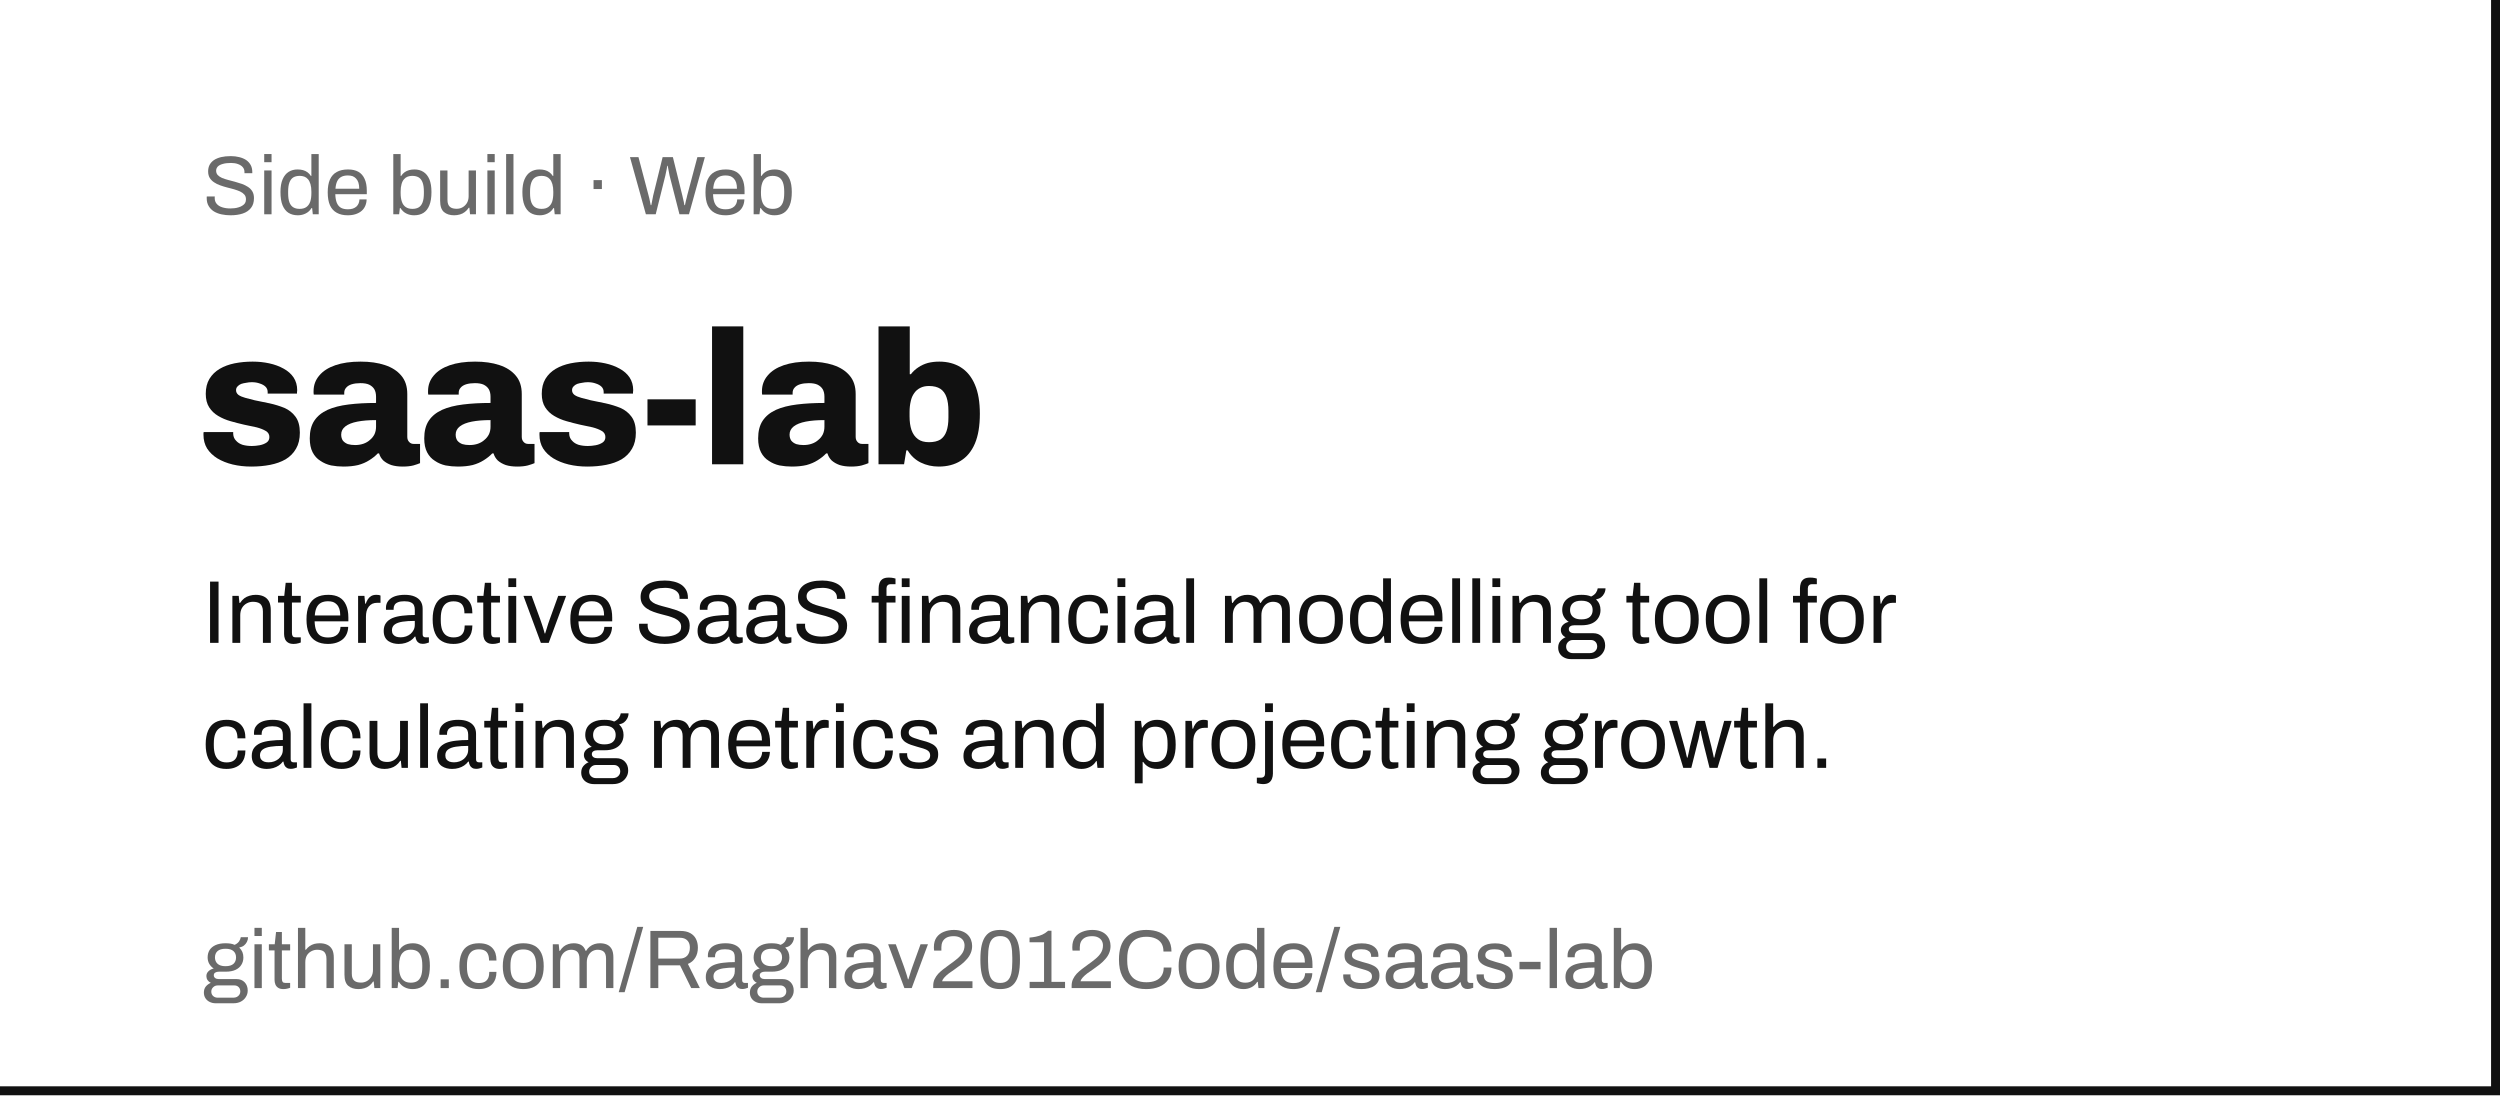
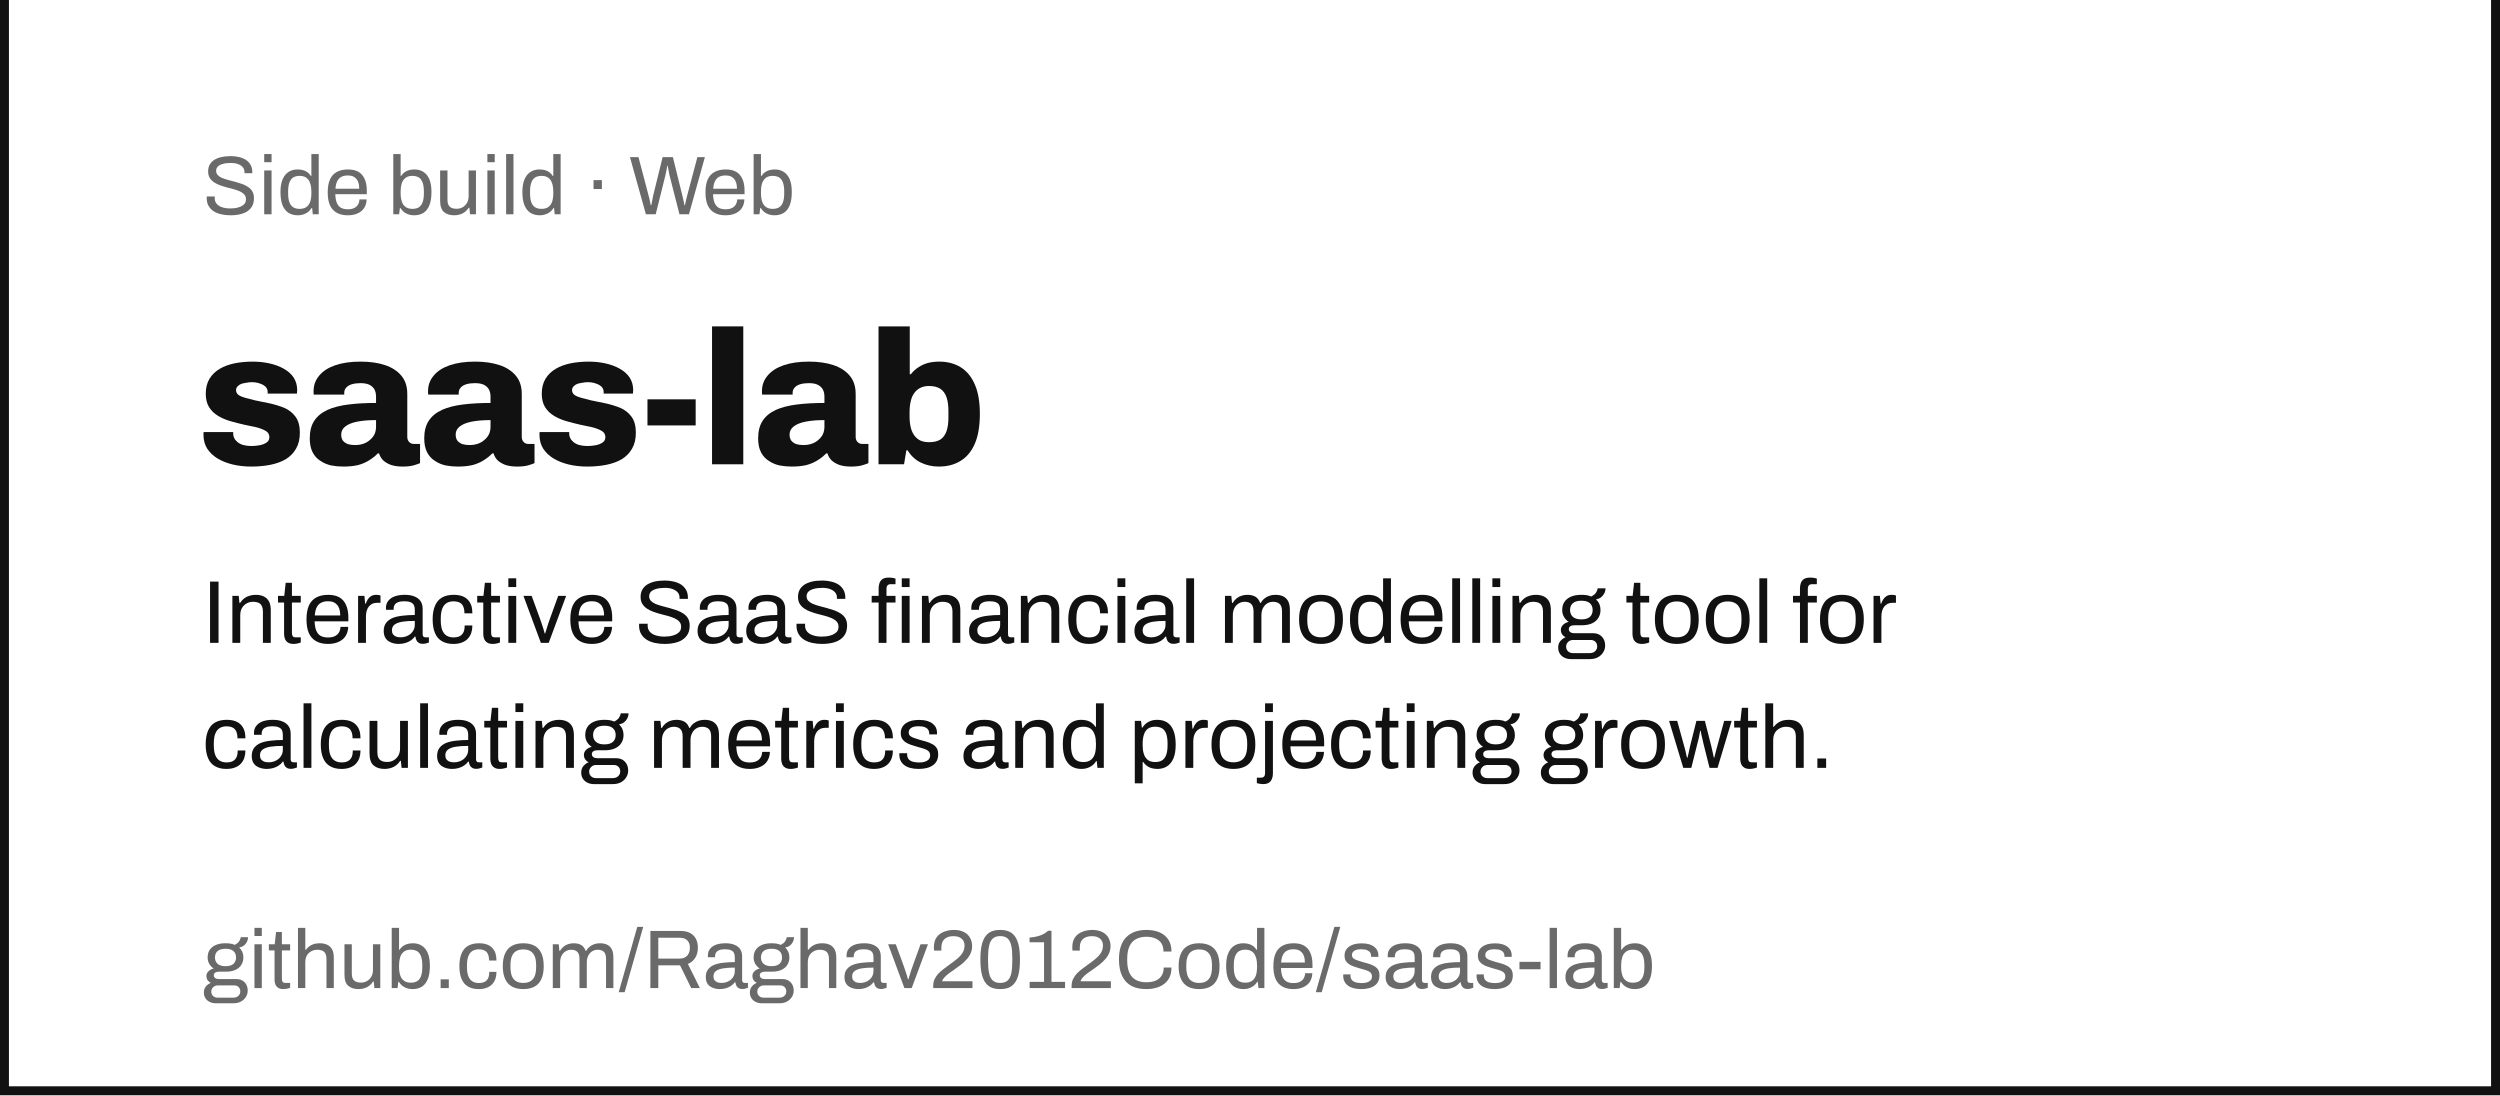
<svg xmlns="http://www.w3.org/2000/svg" viewBox="0 0 420 184" width="420" height="184" role="img" aria-label="saas-lab. Interactive SaaS financial modelling tool for calculating metrics and projecting growth. Web. github.com/Raghav2012Code/saas-lab">
  <defs>
    <path id="g0" d="m338-12q-56 0-108 11q-51 11-91 35q-40 25-63 64q-24 39-24 96q0 5 0 10q1 5 1 10h96q0-3-1-10q0-6 0-11q0-40 24-68q24-28 66-41q43-14 97-14q24 0 51 3q26 3 50 11q25 7 44 20q20 12 32 30q11 19 11 46q0 34-19 56q-20 23-52 38q-32 14-72 26q-41 11-84 22q-43 11-84 26q-40 14-72 36q-32 21-52 53q-19 32-19 78q0 43 17 77q18 34 52 58q35 23 86 36q51 12 117 12q54 0 101-12q46-11 82-34q35-24 55-60q20-36 20-87v-12h-94v15q0 34-21 58q-21 24-58 37q-36 13-82 13q-60 0-100-12q-40-11-60-32q-19-22-19-49q0-31 19-52q20-21 52-35q32-13 73-24q41-11 83-22q43-12 84-26q40-15 72-36q33-22 52-54q19-33 19-80q0-73-36-118q-36-46-99-67q-63-21-146-21z" />
    <path id="g1" d="m69 625v98h88v-98zm0-625v526h88v-526z" />
    <path id="g2" d="m248-12q-65 0-112 29q-46 29-72 91q-25 61-25 159q0 93 26 153q26 60 72 89q46 29 107 29q35 0 65-8q30-8 53-25q24-17 42-45h6v263h88v-723h-71l-8 75h-7q-27-44-70-65q-43-22-94-22zm21 77q50 0 81 22q31 22 46 64q14 42 14 104v16q0 54-11 91q-11 37-30 59q-19 22-44 31q-25 9-53 9q-49 0-80-19q-31-20-46-62q-15-41-15-107v-21q0-68 16-110q16-41 47-59q30-18 75-18z" />
    <path id="g3" d="m279-12q-78 0-131 30q-54 29-82 90q-27 61-27 155q0 95 27 155q28 61 82 90q54 30 135 30q74 0 124-28q50-29 75-86q26-56 26-141v-42h-378q2-63 18-103q17-41 50-60q33-18 83-18q34 0 59 8q26 9 44 25q17 16 26 38q9 22 10 48h86q-1-42-16-77q-15-36-44-61q-29-25-71-39q-42-14-96-14zm-147 319h285q0 44-10 74q-10 30-29 49q-18 19-42 28q-25 8-56 8q-46 0-78-17q-32-17-49-52q-17-35-21-90z" />
    <path id="g4" d="" />
    <path id="g5" d="m319-12q-53 0-95 22q-42 21-69 65h-7l-9-75h-70v723h88v-263h6q18 28 42 45q24 17 54 25q30 8 64 8q61 0 107-29q46-29 72-89q25-60 25-153q0-98-25-159q-25-62-71-91q-46-29-112-29zm-21 77q45 0 76 18q30 18 46 59q16 42 16 110v21q0 66-15 107q-15 42-46 62q-31 19-80 19q-28 0-53-9q-25-9-44-31q-20-22-30-59q-11-37-11-91v-16q0-62 15-104q14-42 46-64q31-22 80-22z" />
    <path id="g6" d="m232-12q-76 0-122 39q-46 39-46 136v363h88v-351q0-33 8-54q8-21 23-33q15-12 35-17q21-5 45-5q38 0 70 18q32 18 53 52q20 35 20 81v309h88v-526h-71l-8 79h-7q-21-32-48-52q-26-20-58-29q-33-10-70-10z" />
    <path id="g7" d="m69 0v723h88v-723z" />
    <path id="g8" d="m117 303v107h100v-107z" />
    <path id="g9" d="m203 0l-191 686h102l122-463q3-11 8-31q4-21 9-43q5-22 8-39h7q3 13 6 29q2 16 6 32q3 16 6 30q3 14 4 22l114 463h123l114-463q3-11 7-31q5-21 10-43q4-22 7-39h7q3 13 6 28q3 16 7 32l8 30q3 14 5 23l123 463h90l-191-686h-114l-119 466q-3 15-7 36q-4 20-8 42q-4 22-7 38h-6q-2-17-6-39q-4-22-9-43q-4-21-7-34l-116-466z" />
    <path id="ga" d="m288-12q-52 0-98 11q-45 11-80 32q-34 21-54 52q-19 31-19 72v8q0 3 1 6h155v-9q1-22 15-36q13-15 35-22q22-6 48-6q19 0 41 4q21 4 36 14q15 10 15 29q0 21-19 32q-18 11-48 19q-31 7-66 14q-35 8-70 18q-36 10-66 28q-29 17-47 45q-18 28-18 71q0 46 19 78q20 33 54 53q34 20 78 29q45 9 95 9q46 0 87-9q42-9 76-28q33-18 52-46q19-29 19-67q0-5-1-11q0-5 0-7h-154v8q0 17-11 28q-11 11-30 17q-19 7-42 7q-15 0-29-3q-15-2-27-6q-12-5-19-13q-8-8-8-20q0-15 13-25q13-9 35-15q23-6 50-13q37-8 78-16q41-9 78-24q36-16 58-46q23-31 23-84q0-50-20-84q-20-35-55-56q-35-20-81-29q-46-9-99-9z" />
    <path id="gb" d="m209-12q-33 0-65 6q-31 7-56 24q-26 16-41 45q-15 29-15 73q0 57 24 93q24 36 70 57q45 20 110 28q64 8 144 8v33q0 23-9 39q-9 15-27 24q-17 8-46 8q-26 0-46-6q-19-6-29-18q-10-11-10-27v-9h-160q-1 5-1 9v9q0 47 30 82q29 35 84 54q55 19 133 19q73 0 127-18q55-18 86-55q32-37 32-97v-225q0-17 10-27q9-10 23-10h34v-101q-11-5-35-12q-23-6-56-6q-34 0-60 8q-25 9-42 24q-16 16-22 37h-7q-19-20-45-36q-25-16-58-25q-34-8-77-8zm61 113q24 0 44 7q20 7 34 20q15 12 24 30q8 18 8 39v35q-57 0-98-8q-41-8-63-25q-22-17-22-43q0-19 9-32q10-12 26-18q16-5 38-5z" />
    <path id="gc" d="m40 204v137h253v-137z" />
    <path id="gd" d="m62 0v724h164v-724z" />
    <path id="ge" d="m379-12q-51 0-94 21q-43 21-69 64h-7l-12-73h-134v724h164v-251h6q16 21 39 36q22 15 50 23q28 7 60 7q65 0 113-30q48-30 74-91q26-60 26-153q0-95-26-156q-26-61-75-91q-48-30-115-30zm-51 128q37 0 60 14q22 15 32 44q10 29 10 71v35q0 43-10 72q-10 29-32 44q-23 15-60 15q-27 0-46-10q-20-10-32-28q-13-18-18-43q-6-25-6-55v-24q0-41 10-71q11-31 34-48q22-16 58-16z" />
    <path id="gf" d="m86 0v686h95v-686z" />
    <path id="g10" d="m69 0v526h71l8-79h7q21 32 47 52q27 20 60 29q32 10 69 10q50 0 87-17q38-17 60-55q21-38 21-103v-363h-88v351q0 33-9 54q-8 21-22 33q-15 12-36 17q-20 5-45 5q-37 0-70-18q-33-18-53-52q-19-34-19-81v-309z" />
    <path id="g11" d="m192-12q-41 0-64 16q-23 15-33 40q-10 26-10 55v353h-68v74h70l16 147h70v-147h99v-74h-99v-340q0-25 9-38q9-12 34-12h56v-58q-10-5-24-8q-14-3-28-6q-15-2-28-2z" />
    <path id="g12" d="m69 0v526h71l8-87h7q8 25 22 47q14 23 38 38q24 14 59 14q15 0 28-2q12-3 18-6v-81h-33q-34 0-59-11q-24-12-40-33q-16-21-24-50q-7-29-7-62v-293z" />
    <path id="g13" d="m201-12q-29 0-58 7q-29 7-54 23q-25 16-40 44q-15 29-15 72q0 54 26 89q26 35 72 55q47 19 111 26q64 8 139 8v60q0 29-10 50q-10 21-36 32q-25 12-72 12q-45 0-72-12q-26-11-36-29q-11-18-11-40v-15h-85q-1 5-1 10v12q0 48 27 80q26 33 74 50q48 16 110 16q66 0 110-19q45-19 68-54q22-35 22-84v-285q0-19 9-26q9-8 22-8h39v-58q-14-6-31-10q-17-5-39-5q-26 0-43 11q-17 10-26 28q-9 19-12 42h-7q-18-25-46-44q-27-18-61-28q-34-10-74-10zm22 74q32 0 61 10q28 10 50 28q22 19 35 45q13 26 13 57v44q-81 0-138-9q-57-9-88-32q-30-23-30-65q0-27 12-44q12-17 34-26q22-8 51-8z" />
    <path id="g14" d="m269-12q-76 0-127 30q-52 29-78 90q-27 62-27 155q0 93 27 154q26 61 78 91q53 30 130 30q54 0 94-14q39-14 65-41q26-27 39-65q12-38 12-87h-89q0 46-13 75q-12 30-39 44q-27 15-71 15q-44 0-76-19q-32-20-49-62q-17-42-17-111v-21q0-65 16-108q17-43 49-63q32-20 78-20q45 0 73 16q27 16 40 46q12 30 12 72h86q0-44-12-82q-13-38-39-66q-26-28-66-43q-40-16-96-16z" />
    <path id="g15" d="m208 0l-195 526h92l96-263q7-19 16-47q9-29 19-58q9-30 15-53h5q7 22 16 51q9 30 18 58q10 29 17 49l95 263h89l-195-526z" />
    <path id="g16" d="m90 0v452h-78v74h78v84q0 31 9 58q9 28 34 46q25 17 70 17q14 0 27-1q14-2 26-4q13-3 23-6v-63h-53q-25 0-36-13q-12-12-12-35v-83h101v-74h-101v-452zm259 625v98h88v-98zm0-625v526h88v-526z" />
    <path id="g17" d="m69 0v526h71l8-79h7q20 32 45 52q25 20 55 29q30 10 65 10q51 0 88-20q37-21 55-71h6q19 32 44 51q25 20 56 30q31 10 66 10q48 0 84-16q36-17 57-54q20-38 20-101v-367h-88v353q0 32-8 53q-7 21-21 32q-14 12-33 17q-18 5-39 5q-35 0-65-18q-29-18-47-52q-18-34-18-81v-309h-88v353q0 32-8 53q-8 21-21 32q-13 12-32 17q-18 5-38 5q-36 0-66-18q-31-18-49-52q-18-34-18-81v-309z" />
    <path id="g18" d="m285-12q-80 0-135 30q-54 29-82 90q-29 61-29 155q0 95 29 155q28 61 82 90q55 30 135 30q80 0 135-30q54-29 82-90q28-60 28-155q0-94-28-155q-28-61-82-90q-55-30-135-30zm0 74q51 0 85 20q34 20 52 62q17 43 17 108v22q0 66-17 108q-18 42-52 62q-34 20-85 20q-51 0-85-20q-35-20-52-62q-17-42-17-108v-22q0-65 17-108q17-42 52-62q34-20 85-20z" />
    <path id="g19" d="m158-182q-38 0-70 16q-32 15-51 44q-19 29-19 69q0 44 24 73q25 29 59 43q-25 12-39 33q-14 22-14 48q0 35 26 59q25 24 62 32q-34 22-54 57q-19 34-19 76q0 50 23 88q24 38 72 60q49 22 119 22q32 0 60-4q28-5 50-15q35 16 53 41q17 25 21 51h87q0-30-14-57q-13-26-36-44q-23-17-56-23q25-24 38-54q12-30 12-65q0-50-24-88q-23-39-70-61q-47-22-118-22h-82q-27 0-44-11q-17-10-17-33q0-20 17-33q17-12 44-12h214q58 0 95-38q37-39 37-99q0-43-22-77q-21-35-60-56q-38-20-89-20zm25 67h189q23 0 42 9q19 10 30 27q11 17 11 37q0 34-20 54q-20 20-50 20h-202q-32 0-54-22q-22-21-22-52q0-33 22-53q22-20 54-20zm95 378q64 0 95 28q31 28 31 77q0 48-31 76q-31 28-95 28q-64 0-96-28q-31-28-31-76q0-31 14-55q14-24 42-37q28-13 71-13z" />
    <path id="g1a" d="m90 0v452h-78v74h78v84q0 31 9 58q9 28 34 46q25 17 70 17q14 0 27-1q14-2 26-4q13-3 23-6v-63h-53q-25 0-36-13q-12-12-12-35v-83h101v-74h-101v-452z" />
    <path id="g1b" d="m253-12q-54 0-95 11q-41 11-68 32q-27 21-41 50q-14 29-14 66v10q0 4 1 7h87q-1-4-1-7v-6q1-35 18-55q18-20 49-28q31-8 69-8q33 0 61 8q28 9 45 26q16 18 16 45q0 33-22 51q-21 17-56 27q-35 10-73 21q-32 9-64 20q-32 11-57 27q-26 16-42 41q-15 26-15 65q0 35 15 62q14 27 41 46q27 19 65 29q39 9 86 9q50 0 88-11q37-11 62-31q25-20 37-45q12-26 12-55v-11q0-6-1-9h-86v11q0 20-10 38q-11 19-36 30q-26 12-71 12q-29 0-50-4q-21-5-35-14q-14-10-21-22q-7-13-7-29q0-26 17-40q17-14 45-23q29-9 62-20q35-10 72-20q36-11 66-27q31-16 50-43q18-28 18-73q0-42-16-73q-16-31-46-51q-29-20-68-29q-40-10-87-10z" />
    <path id="g1c" d="m69-173v699h70l9-75h7q27 44 69 65q42 22 95 22q66 0 112-29q46-29 71-91q25-61 25-159q0-92-25-153q-26-60-72-89q-46-29-107-29q-34 0-64 8q-30 8-54 26q-24 17-42 44h-6v-239zm226 238q49 0 80 19q31 20 46 62q15 41 15 106v21q0 69-16 111q-16 41-46 59q-31 18-76 18q-49 0-80-21q-32-22-46-65q-15-43-15-105v-15q0-55 11-91q10-37 30-59q19-22 44-31q25-9 53-9z" />
    <path id="g1d" d="m69 625v98h88v-98zm-23-807q-11 0-24 2q-13 1-25 4q-12 2-20 5v61h45q23 0 35 12q12 13 12 36v588h88v-590q0-30-10-57q-10-27-33-44q-24-17-68-17z" />
    <path id="g1e" d="m170 0l-159 526h91l80-289q6-21 12-45q5-25 10-46q6-20 8-31h6q4 19 10 43q5 24 10 46q4 22 7 34l72 288h95l73-288q4-17 9-40q5-22 10-44q6-22 8-39h6q4 16 9 37q5 22 11 44q6 23 11 40l79 290h84l-158-526h-90l-68 272q-4 19-10 44q-6 26-12 52q-5 27-9 47h-6q-2-15-7-38q-4-23-10-51q-6-27-14-54l-68-272z" />
    <path id="g1f" d="m69 0v723h88v-263h7q20 27 45 44q25 17 55 26q31 8 67 8q50 0 87-17q38-17 60-55q21-38 21-103v-363h-88v351q0 33-9 54q-8 21-22 33q-15 12-36 17q-20 5-45 5q-37 0-70-18q-33-17-53-50q-19-34-19-83v-309z" />
    <path id="g20" d="m89 0v105h98v-105z" />
    <path id="g21" d="m0-49l223 784h71l-223-784z" />
    <path id="g22" d="m86 0v686h361q70 0 117-26q46-25 69-70q23-46 23-105q0-71-32-122q-32-51-88-73l144-290h-104l-134 273h-261v-273zm95 354h257q57 0 90 35q32 35 32 96q0 38-14 64q-14 26-41 41q-27 14-67 14h-257z" />
    <path id="g23" d="m50 0v29q0 42 16 77q17 36 44 66q28 29 63 56q35 27 71 53q49 34 90 68q42 34 67 73q25 40 25 89q0 31-14 57q-15 25-44 40q-29 15-74 15q-53 0-85-18q-32-18-47-48q-14-30-14-66v-41h-87q-1 5-2 16q-1 10-1 24q0 74 33 120q33 45 88 66q55 22 119 22q57 0 98-16q41-15 68-42q27-27 40-62q13-34 13-72q0-47-17-86q-16-39-46-72q-29-34-68-65q-40-31-86-63q-32-21-63-44q-31-24-53-48q-22-24-28-46h365v-82z" />
    <path id="g24" d="m287-12q-56 0-100 16q-44 17-75 58q-31 40-47 108q-16 69-16 173q0 104 16 173q16 68 47 108q31 41 75 58q44 16 100 16q56 0 99-16q44-17 75-58q31-40 47-108q16-69 16-173q0-104-16-173q-16-68-47-108q-31-41-75-58q-43-16-99-16zm0 74q57 0 89 29q31 29 44 86q12 57 12 142v46q0 86-12 143q-13 58-44 87q-32 29-89 29q-57 0-89-29q-32-29-44-86q-13-57-13-143v-45q0-85 13-143q12-58 44-87q32-29 89-29z" />
    <path id="g25" d="m67 0v75h173v475h-174v56q37 3 76 11q40 8 78 25q38 18 69 46h40v-613h163v-75z" />
    <path id="g26" d="m379-12q-105 0-178 38q-73 39-111 118q-39 78-39 199q0 179 87 267q87 88 242 88q88 0 156-28q68-29 106-86q39-58 39-145h-96q0 60-25 99q-26 39-72 58q-46 20-108 20q-72 0-124-28q-52-28-79-86q-27-59-27-151v-21q0-91 27-148q27-58 79-85q51-27 124-27q64 0 110 19q47 19 72 59q26 39 26 99h93q0-89-39-146q-40-57-108-85q-68-28-155-28z" />
    <path id="g27" d="m40 226v89h253v-89z" />
  </defs>
  <rect width="420" height="184" fill="#ffffff" />
  <g transform="translate(34.0 36.0) scale(0.014 -0.014)" fill="#6a6a6a">
    <use href="#g0" x="0" />
    <use href="#g1" x="673" />
    <use href="#g2" x="898" />
    <use href="#g3" x="1465" />
    <use href="#g5" x="2222" />
    <use href="#g6" x="2789" />
    <use href="#g1" x="3351" />
    <use href="#g7" x="3576" />
    <use href="#g2" x="3801" />
    <use href="#g8" x="4577" />
    <use href="#g9" x="5119" />
    <use href="#g3" x="5998" />
    <use href="#g5" x="6546" />
  </g>
  <g transform="translate(33.0 78.0) scale(0.032 -0.032)" fill="#111111">
    <use href="#ga" x="0" />
    <use href="#gb" x="563" />
    <use href="#gb" x="1164" />
    <use href="#ga" x="1764" />
    <use href="#gc" x="2328" />
    <use href="#gd" x="2645" />
    <use href="#gb" x="2917" />
    <use href="#ge" x="3518" />
  </g>
  <g transform="translate(34.0 108.0) scale(0.015 -0.015)" fill="#111111">
    <use href="#gf" x="0" />
    <use href="#g10" x="267" />
    <use href="#g11" x="830" />
    <use href="#g3" x="1127" />
    <use href="#g12" x="1675" />
    <use href="#g13" x="1997" />
    <use href="#g14" x="2542" />
    <use href="#g11" x="3061" />
    <use href="#g1" x="3358" />
    <use href="#g15" x="3583" />
    <use href="#g3" x="4082" />
    <use href="#g0" x="4839" />
    <use href="#g13" x="5512" />
    <use href="#g13" x="6057" />
    <use href="#g0" x="6602" />
    <use href="#g16" x="7484" />
    <use href="#g10" x="7990" />
    <use href="#g13" x="8553" />
    <use href="#g10" x="9098" />
    <use href="#g14" x="9661" />
    <use href="#g1" x="10180" />
    <use href="#g13" x="10405" />
    <use href="#g7" x="10950" />
    <use href="#g17" x="11384" />
    <use href="#g18" x="12244" />
    <use href="#g2" x="12814" />
    <use href="#g3" x="13381" />
    <use href="#g7" x="13929" />
    <use href="#g7" x="14154" />
    <use href="#g1" x="14379" />
    <use href="#g10" x="14604" />
    <use href="#g19" x="15167" />
    <use href="#g11" x="15932" />
    <use href="#g18" x="16229" />
    <use href="#g18" x="16799" />
    <use href="#g7" x="17369" />
    <use href="#g1a" x="17803" />
    <use href="#g18" x="18078" />
    <use href="#g12" x="18648" />
  </g>
  <g transform="translate(34.0 129.0) scale(0.015 -0.015)" fill="#111111">
    <use href="#g14" x="0" />
    <use href="#g13" x="519" />
    <use href="#g7" x="1064" />
    <use href="#g14" x="1289" />
    <use href="#g6" x="1808" />
    <use href="#g7" x="2370" />
    <use href="#g13" x="2595" />
    <use href="#g11" x="3140" />
    <use href="#g1" x="3437" />
    <use href="#g10" x="3662" />
    <use href="#g19" x="4225" />
    <use href="#g17" x="4990" />
    <use href="#g3" x="5850" />
    <use href="#g11" x="6398" />
    <use href="#g12" x="6695" />
    <use href="#g1" x="7027" />
    <use href="#g14" x="7252" />
    <use href="#g1b" x="7771" />
    <use href="#g13" x="8490" />
    <use href="#g10" x="9035" />
    <use href="#g2" x="9598" />
    <use href="#g1c" x="10374" />
    <use href="#g12" x="10941" />
    <use href="#g18" x="11263" />
    <use href="#g1d" x="11833" />
    <use href="#g3" x="12056" />
    <use href="#g14" x="12604" />
    <use href="#g11" x="13123" />
    <use href="#g1" x="13420" />
    <use href="#g10" x="13645" />
    <use href="#g19" x="14208" />
    <use href="#g19" x="14973" />
    <use href="#g12" x="15529" />
    <use href="#g18" x="15851" />
    <use href="#g1e" x="16416" />
    <use href="#g11" x="17139" />
    <use href="#g1f" x="17436" />
    <use href="#g20" x="17999" />
  </g>
  <g transform="translate(34.0 166.0) scale(0.014 -0.014)" fill="#6a6a6a">
    <use href="#g19" x="0" />
    <use href="#g1" x="556" />
    <use href="#g11" x="781" />
    <use href="#g1f" x="1078" />
    <use href="#g6" x="1641" />
    <use href="#g5" x="2203" />
    <use href="#g20" x="2770" />
    <use href="#g14" x="3047" />
    <use href="#g18" x="3566" />
    <use href="#g17" x="4136" />
    <use href="#g21" x="4996" />
    <use href="#g22" x="5290" />
    <use href="#g13" x="6007" />
    <use href="#g19" x="6552" />
    <use href="#g1f" x="7108" />
    <use href="#g13" x="7671" />
    <use href="#g15" x="8216" />
    <use href="#g23" x="8720" />
    <use href="#g24" x="9287" />
    <use href="#g25" x="9860" />
    <use href="#g23" x="10381" />
    <use href="#g26" x="10948" />
    <use href="#g18" x="11676" />
    <use href="#g2" x="12246" />
    <use href="#g3" x="12813" />
    <use href="#g21" x="13361" />
    <use href="#g1b" x="13655" />
    <use href="#g13" x="14165" />
    <use href="#g13" x="14710" />
    <use href="#g1b" x="15255" />
    <use href="#g27" x="15765" />
    <use href="#g7" x="16098" />
    <use href="#g13" x="16323" />
    <use href="#g5" x="16868" />
  </g>
-   <path d="M419.25 0V184M0 183.25H420" stroke="#111111" stroke-width="1.5" fill="none" />
+   <path d="M0.75 0V184M419.25 0V184M0 183.25H420" stroke="#111111" stroke-width="1.5" fill="none" />
</svg>
